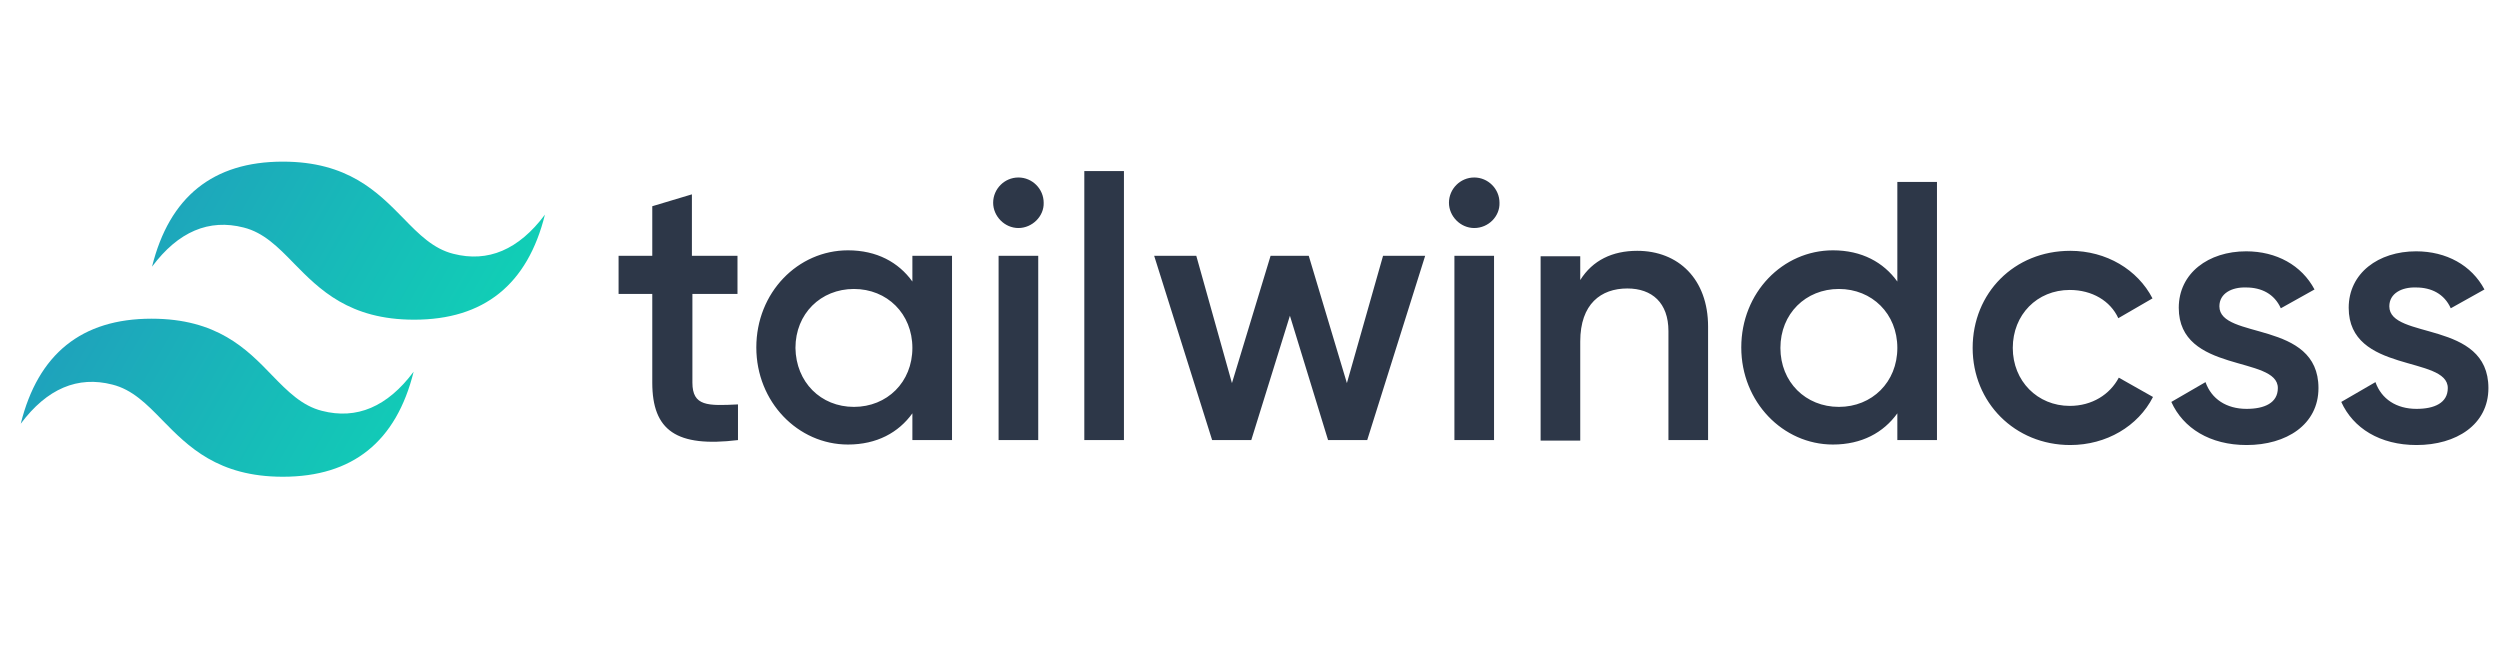
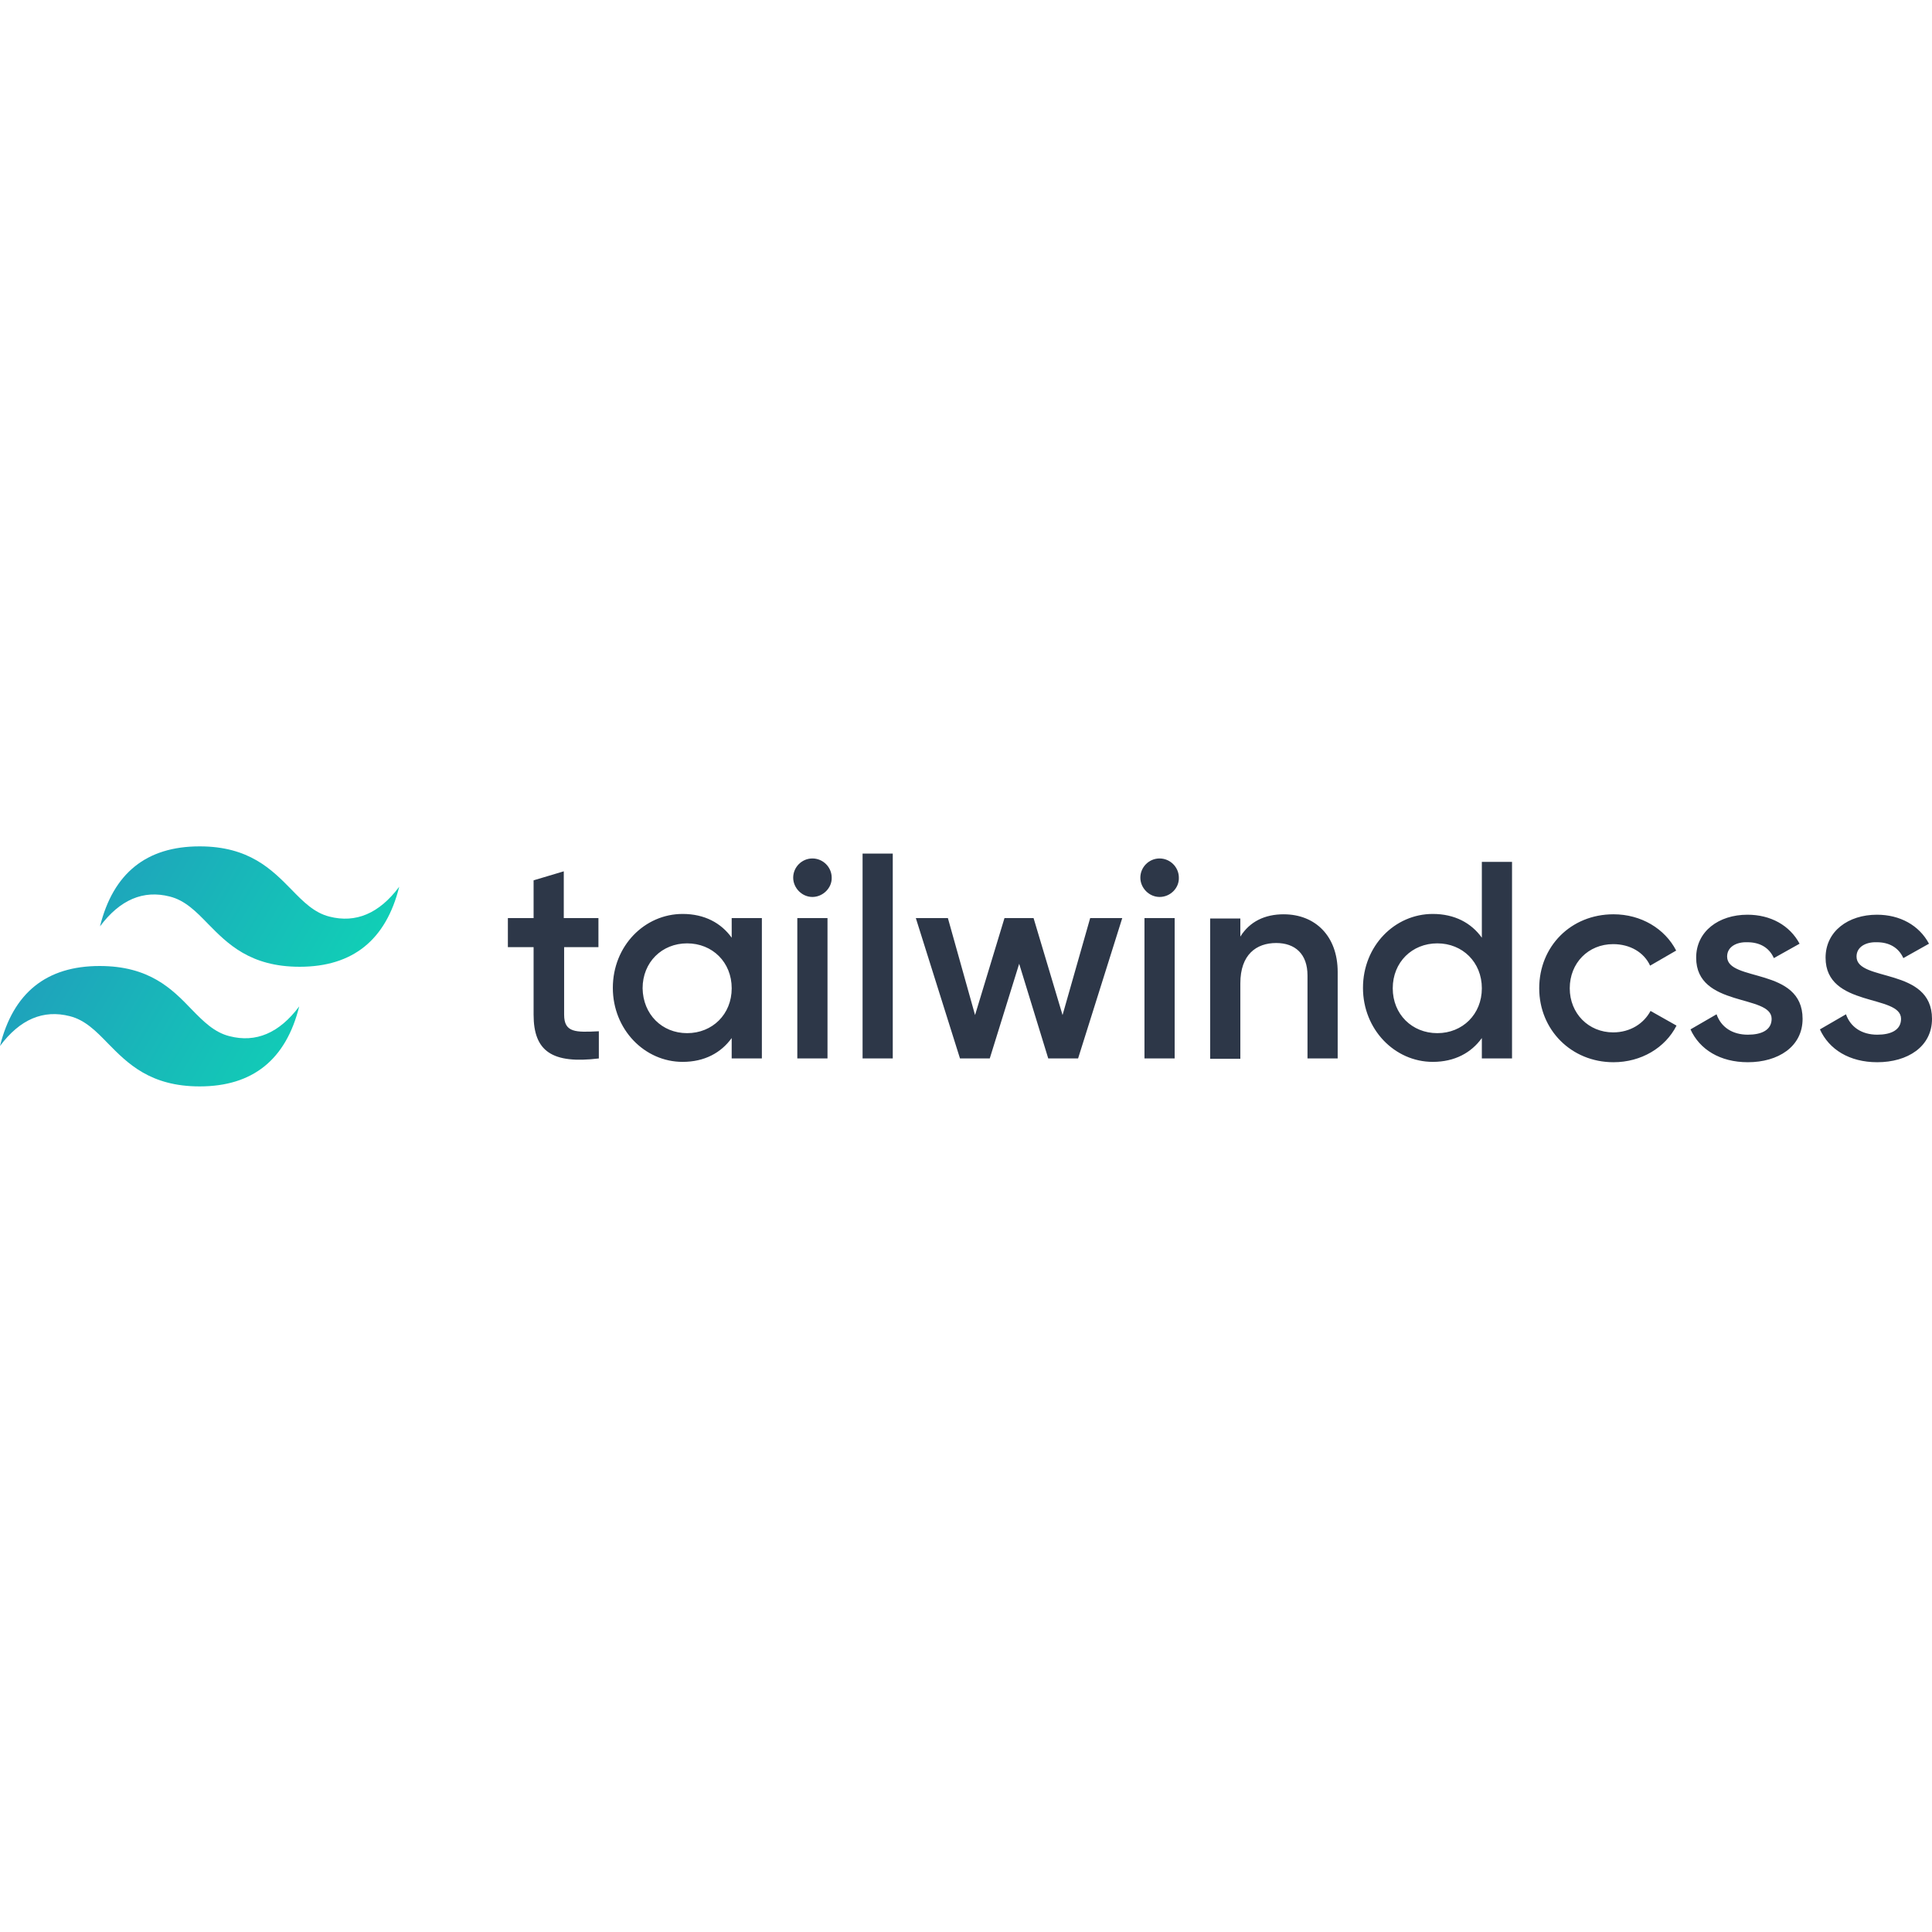
- <svg xmlns="http://www.w3.org/2000/svg" width="232" height="60" viewBox="0 0 232 60" fill="none">
-   <path d="M26.247 15C19.764 15 15.718 18.264 14.109 24.747C16.546 21.483 19.396 20.288 22.615 21.115C24.454 21.575 25.787 22.908 27.259 24.425C29.649 26.862 32.408 29.667 38.431 29.667C44.914 29.667 48.96 26.402 50.569 19.92C48.133 23.184 45.282 24.38 42.063 23.552C40.224 23.092 38.891 21.759 37.42 20.241C35.029 17.805 32.27 15 26.247 15ZM14.063 29.575C7.58 29.575 3.534 32.839 1.925 39.322C4.362 36.058 7.212 34.862 10.431 35.69C12.27 36.15 13.603 37.483 15.075 39.001C17.465 41.437 20.224 44.242 26.247 44.242C32.73 44.242 36.776 40.977 38.385 34.495C35.948 37.759 33.098 38.955 29.879 38.127C28.04 37.667 26.707 36.334 25.236 34.816C22.891 32.38 20.132 29.575 14.063 29.575Z" fill="url(#paint0_linear)" />
-   <path d="M68.439 27.276H64.255V35.506C64.255 37.713 65.68 37.667 68.485 37.529V40.84C62.784 41.529 60.531 39.966 60.531 35.506V27.276H57.404V23.736H60.531V19.138L64.209 18.035V23.736H68.439V27.276ZM84.669 23.736H88.347V40.84H84.669V38.357C83.382 40.15 81.359 41.253 78.692 41.253C74.048 41.253 70.186 37.299 70.186 32.242C70.186 27.138 74.048 23.23 78.692 23.23C81.359 23.23 83.382 24.334 84.669 26.127V23.736ZM79.244 37.759C82.324 37.759 84.669 35.46 84.669 32.288C84.669 29.115 82.324 26.816 79.244 26.816C76.163 26.816 73.818 29.115 73.818 32.288C73.864 35.46 76.163 37.759 79.244 37.759ZM94.508 21.161C93.221 21.161 92.164 20.058 92.164 18.816C92.164 17.529 93.221 16.471 94.508 16.471C95.796 16.471 96.853 17.529 96.853 18.816C96.899 20.058 95.796 21.161 94.508 21.161ZM92.669 40.84V23.736H96.348V40.84H92.669ZM100.624 40.84V15.873H104.302V40.84H100.624ZM128.348 23.736H132.256L126.877 40.84H123.245L119.704 29.299L116.118 40.84H112.486L107.106 23.736H111.015L114.325 35.552L117.911 23.736H121.451L124.992 35.552L128.348 23.736ZM136.808 21.161C135.521 21.161 134.463 20.058 134.463 18.816C134.463 17.529 135.521 16.471 136.808 16.471C138.095 16.471 139.153 17.529 139.153 18.816C139.199 20.058 138.141 21.161 136.808 21.161ZM134.969 40.84V23.736H138.647V40.84H134.969ZM151.935 23.276C155.751 23.276 158.51 25.897 158.51 30.311V40.84H154.831V30.724C154.831 28.104 153.314 26.77 151.015 26.77C148.578 26.77 146.647 28.196 146.647 31.69V40.886H142.969V23.782H146.647V25.989C147.797 24.15 149.636 23.276 151.935 23.276ZM176.073 16.885H179.751V40.84H176.073V38.357C174.786 40.15 172.763 41.253 170.096 41.253C165.452 41.253 161.59 37.299 161.59 32.242C161.59 27.138 165.452 23.23 170.096 23.23C172.763 23.23 174.786 24.334 176.073 26.127V16.885ZM170.648 37.759C173.728 37.759 176.073 35.46 176.073 32.288C176.073 29.115 173.728 26.816 170.648 26.816C167.567 26.816 165.222 29.115 165.222 32.288C165.222 35.46 167.567 37.759 170.648 37.759ZM192.119 41.299C186.97 41.299 183.062 37.345 183.062 32.288C183.062 27.184 186.924 23.276 192.119 23.276C195.476 23.276 198.372 25.023 199.752 27.69L196.579 29.529C195.844 27.92 194.143 26.908 192.074 26.908C189.039 26.908 186.786 29.207 186.786 32.288C186.786 35.368 189.085 37.667 192.074 37.667C194.143 37.667 195.798 36.61 196.625 35.046L199.798 36.839C198.418 39.552 195.476 41.299 192.119 41.299ZM205.959 28.425C205.959 31.552 215.154 29.667 215.154 36.012C215.154 39.414 212.166 41.299 208.488 41.299C205.085 41.299 202.602 39.736 201.499 37.299L204.671 35.46C205.223 37.023 206.603 37.943 208.488 37.943C210.143 37.943 211.384 37.391 211.384 36.012C211.384 32.977 202.189 34.678 202.189 28.563C202.189 25.345 204.947 23.322 208.442 23.322C211.246 23.322 213.591 24.609 214.787 26.862L211.66 28.609C211.062 27.276 209.867 26.678 208.442 26.678C207.108 26.632 205.959 27.23 205.959 28.425ZM221.729 28.425C221.729 31.552 230.925 29.667 230.925 36.012C230.925 39.414 227.936 41.299 224.258 41.299C220.856 41.299 218.373 39.736 217.269 37.299L220.442 35.46C220.994 37.023 222.373 37.943 224.258 37.943C225.913 37.943 227.155 37.391 227.155 36.012C227.155 32.977 217.959 34.678 217.959 28.563C217.959 25.345 220.718 23.322 224.212 23.322C227.017 23.322 229.362 24.609 230.557 26.862L227.431 28.609C226.833 27.276 225.637 26.678 224.212 26.678C222.879 26.632 221.729 27.23 221.729 28.425Z" fill="#2D3748" />
+ <svg xmlns="http://www.w3.org/2000/svg" viewBox="0 0 128 128">
  <defs>
-     <linearGradient id="paint0_linear" x1="0.622" y1="24.264" x2="42.634" y2="48.487" gradientUnits="userSpaceOnUse">
-       <stop stop-color="#2298BD" />
-       <stop offset="1" stop-color="#0ED7B5" />
+     <linearGradient id="tailwindcss-original-wordmark-a" gradientUnits="userSpaceOnUse" x1="2.21" y1="511.596" x2="3.211" y2="511.596" gradientTransform="matrix(27.16757 5.6391 -9.3985 16.30055 4747.487 -8290.643)">
+       <stop offset="0" stop-color="#2298bd" />
+       <stop offset="1" stop-color="#0ed7b5" />
    </linearGradient>
  </defs>
+   <path d="M13.227 56.074c-3.528 0-5.727 1.778-6.602 5.301 1.324-1.773 2.875-2.426 4.625-1.977 1 .25 1.727.977 2.523 1.801 1.301 1.324 2.801 2.852 6.079 2.852 3.523 0 5.722-1.778 6.597-5.301-1.324 1.773-2.875 2.426-4.625 1.977-1-.25-1.722-.977-2.523-1.801-1.301-1.324-2.801-2.852-6.074-2.852zM6.602 64C3.074 64 .875 65.773 0 69.3c1.324-1.777 2.875-2.425 4.625-1.976 1 .25 1.727.977 2.523 1.801 1.301 1.324 2.801 2.852 6.079 2.852 3.523 0 5.722-1.778 6.597-5.301-1.324 1.773-2.875 2.426-4.625 1.972-1-.25-1.722-.972-2.523-1.796C11.398 65.523 9.898 64 6.602 64zm0 0" fill="url(#tailwindcss-original-wordmark-a)" />
+   <path d="M39.676 62.75h-2.301v4.477c0 1.199.773 1.171 2.3 1.097v1.801c-3.1.375-4.323-.477-4.323-2.898V62.75h-1.704v-1.926h1.704v-2.5l2-.597v3.097h2.296v1.926zm8.8-1.926h2v9.301h-2v-1.352c-.703.977-1.8 1.579-3.25 1.579-2.527 0-4.624-2.153-4.624-4.903 0-2.773 2.097-4.898 4.625-4.898 1.449 0 2.546.597 3.25 1.574zm-2.953 7.625c1.676 0 2.954-1.25 2.954-2.972 0-1.727-1.278-2.977-2.954-2.977-1.671 0-2.949 1.25-2.949 2.977.028 1.722 1.278 2.972 2.95 2.972zm8.301-9.023c-.699 0-1.273-.602-1.273-1.278 0-.699.574-1.273 1.273-1.273.7 0 1.278.574 1.278 1.273.023.676-.579 1.278-1.278 1.278zm-1 10.699v-9.3h2v9.3zm4.324 0V56.551h2v13.574zm15.079-9.3h2.125l-2.926 9.3h-1.977l-1.926-6.273-1.949 6.273h-1.972l-2.926-9.3H62.8l1.8 6.425 1.95-6.426h1.926l1.921 6.426zm4.597-1.4c-.699 0-1.273-.6-1.273-1.277 0-.699.574-1.273 1.273-1.273.7 0 1.278.574 1.278 1.273.023.676-.551 1.278-1.278 1.278zm-1 10.7v-9.3h2v9.3zm9.227-9.55c2.074 0 3.574 1.425 3.574 3.823v5.727h-2v-5.5c0-1.426-.824-2.148-2.074-2.148-1.324 0-2.375.773-2.375 2.671v5h-2v-9.296h2v1.199c.625-1 1.625-1.477 2.875-1.477zm13.125-3.473h2v13.023h-2v-1.352c-.7.977-1.801 1.579-3.25 1.579-2.528 0-4.625-2.153-4.625-4.903 0-2.773 2.097-4.898 4.625-4.898 1.449 0 2.55.597 3.25 1.574zm-2.95 11.347c1.672 0 2.95-1.25 2.95-2.972 0-1.727-1.278-2.977-2.95-2.977-1.675 0-2.953 1.25-2.953 2.977 0 1.722 1.278 2.972 2.954 2.972zm11.672 1.926c-2.796 0-4.921-2.148-4.921-4.898 0-2.778 2.097-4.903 4.921-4.903 1.829 0 3.403.95 4.153 2.403l-1.727 1c-.398-.875-1.324-1.426-2.449-1.426-1.648 0-2.875 1.25-2.875 2.926 0 1.671 1.25 2.921 2.875 2.921 1.125 0 2.023-.574 2.477-1.421l1.722.972c-.75 1.477-2.347 2.426-4.176 2.426zm7.528-7c0 1.7 5 .676 5 4.125 0 1.852-1.625 2.875-3.625 2.875-1.852 0-3.2-.852-3.801-2.176l1.727-1c.296.852 1.046 1.352 2.074 1.352.898 0 1.574-.301 1.574-1.051 0-1.648-5-.727-5-4.05 0-1.75 1.5-2.848 3.398-2.848 1.528 0 2.801.699 3.454 1.921l-1.704.954c-.324-.727-.972-1.051-1.75-1.051-.722-.028-1.347.3-1.347.949zm8.574 0c0 1.7 5 .676 5 4.125 0 1.852-1.625 2.875-3.625 2.875-1.852 0-3.2-.852-3.8-2.176l1.726-1c.3.852 1.05 1.352 2.074 1.352.898 0 1.574-.301 1.574-1.051 0-1.648-5-.727-5-4.05 0-1.75 1.5-2.848 3.403-2.848 1.523 0 2.796.699 3.449 1.921l-1.7.954c-.328-.727-.976-1.051-1.75-1.051-.726-.028-1.351.3-1.351.949zm0 0" fill="#2d3748" />
</svg>
